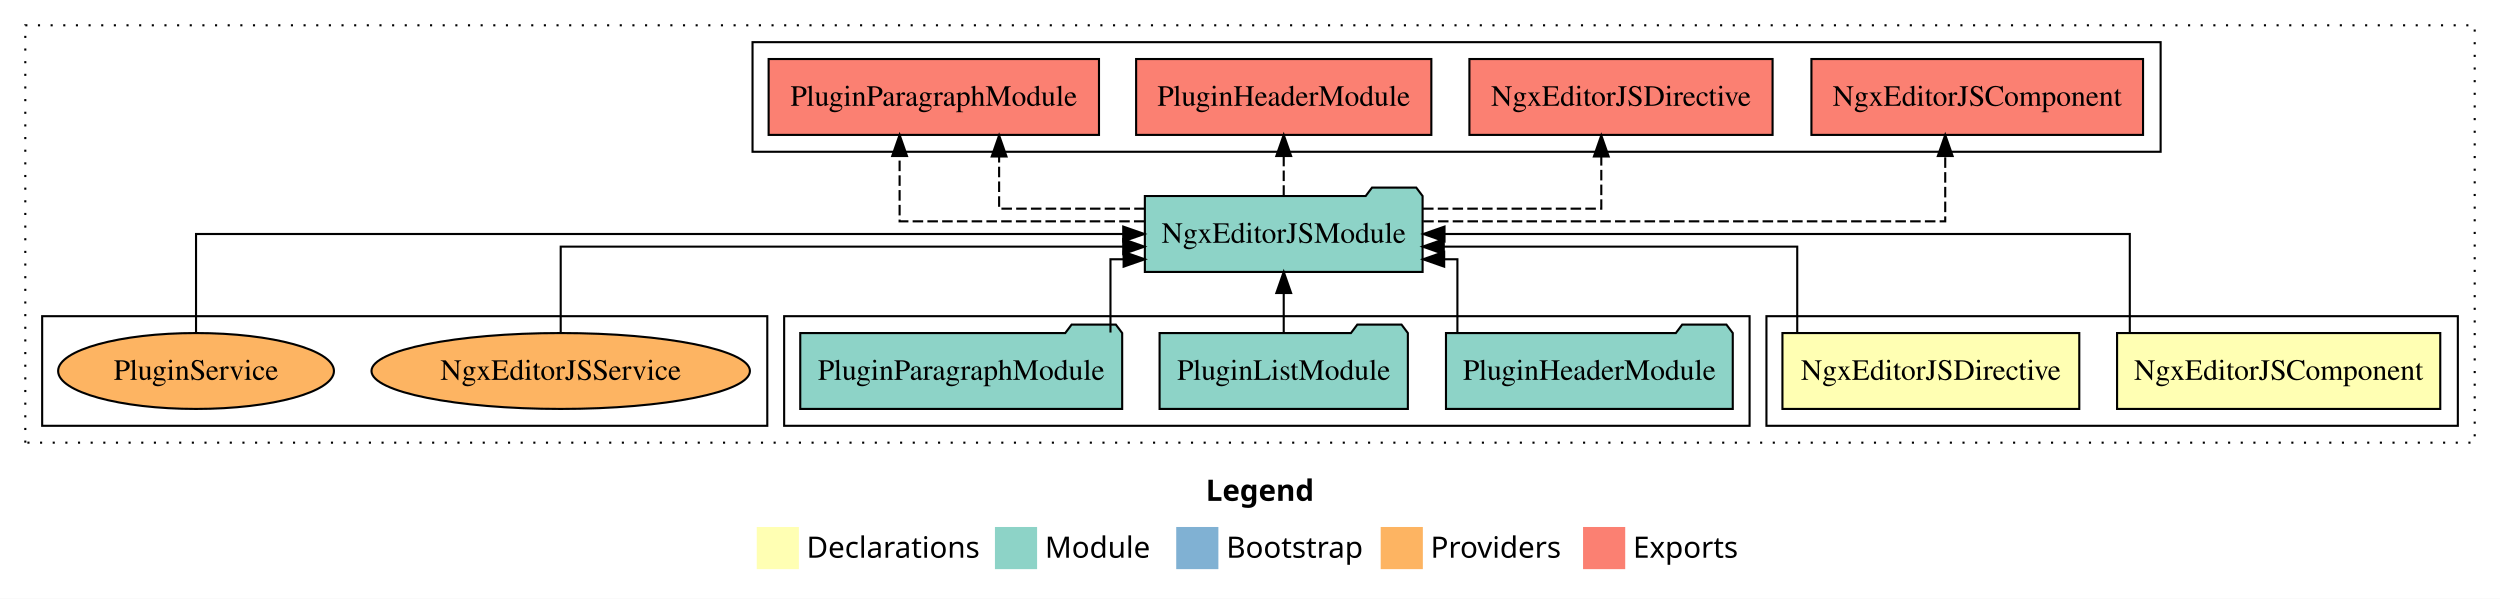
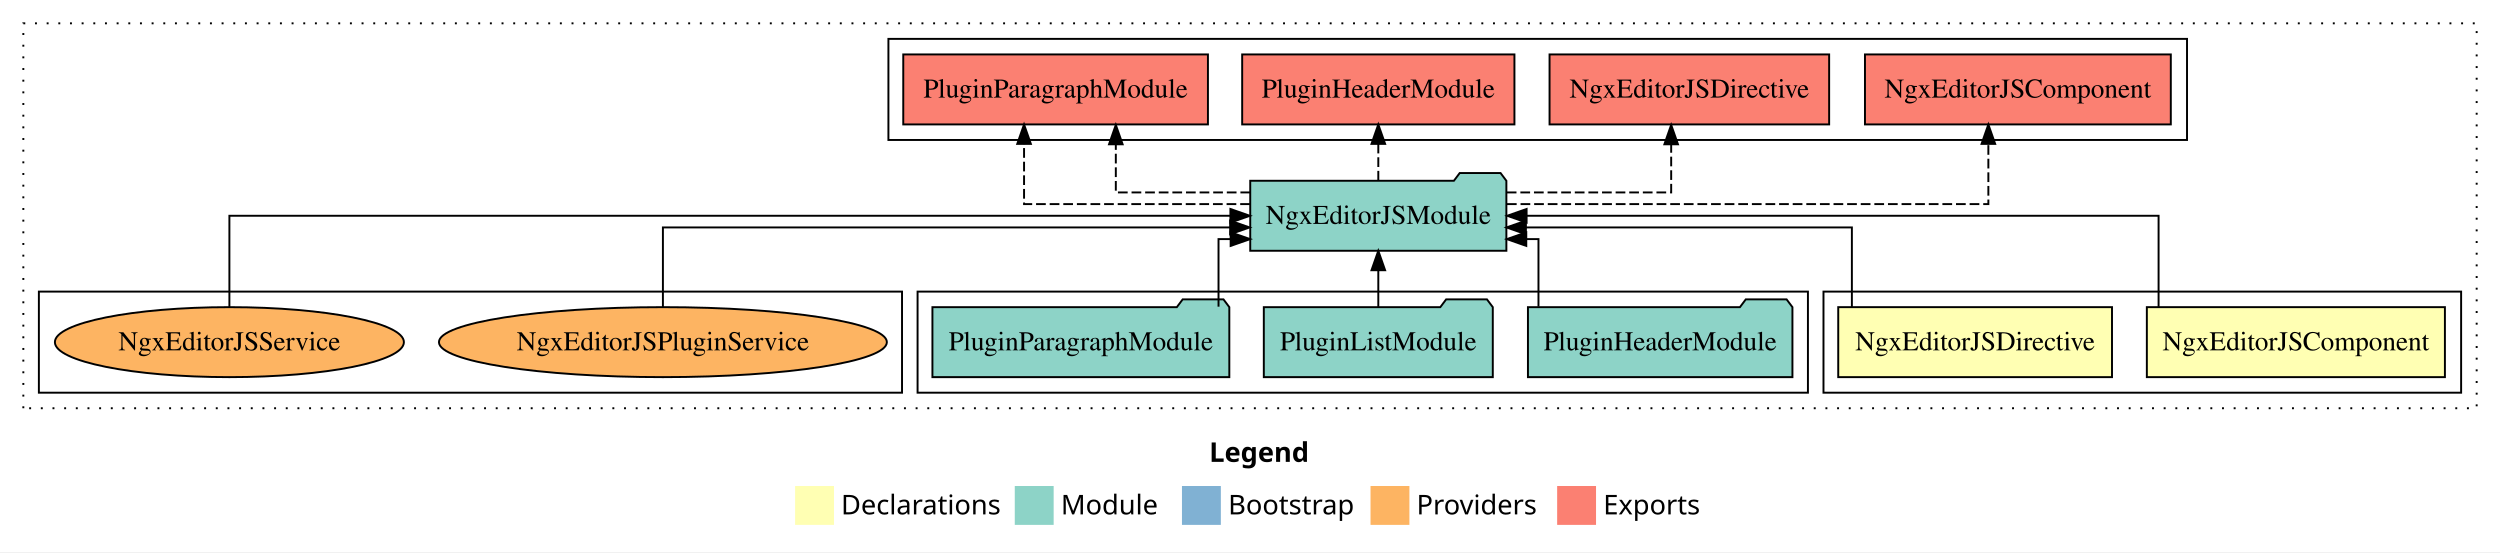
- <svg xmlns="http://www.w3.org/2000/svg" width="1186pt" height="284pt" viewBox="0.00 0.00 1186.00 284.00">
+ <svg xmlns="http://www.w3.org/2000/svg" width="1286pt" height="284pt" viewBox="0.00 0.00 1286.00 284.00">
  <g id="graph0" class="graph" transform="scale(1 1) rotate(0) translate(4 280)">
-     <polygon fill="#ffffff" stroke="transparent" points="-4,4 -4,-280 1182,-280 1182,4 -4,4" />
-     <text text-anchor="start" x="568.009" y="-42.4" font-family="sans-serif" font-weight="bold" font-size="14.00" fill="#000000">Legend</text>
-     <polygon fill="#ffffb3" stroke="transparent" points="355,-10 355,-30 375,-30 375,-10 355,-10" />
-     <text text-anchor="start" x="378.629" y="-15.4" font-family="sans-serif" font-size="14.00" fill="#000000">  Declarations</text>
-     <polygon fill="#8dd3c7" stroke="transparent" points="468,-10 468,-30 488,-30 488,-10 468,-10" />
-     <text text-anchor="start" x="491.725" y="-15.4" font-family="sans-serif" font-size="14.00" fill="#000000">  Module</text>
-     <polygon fill="#80b1d3" stroke="transparent" points="554,-10 554,-30 574,-30 574,-10 554,-10" />
-     <text text-anchor="start" x="577.781" y="-15.4" font-family="sans-serif" font-size="14.00" fill="#000000">  Bootstrap</text>
-     <polygon fill="#fdb462" stroke="transparent" points="651,-10 651,-30 671,-30 671,-10 651,-10" />
-     <text text-anchor="start" x="674.673" y="-15.4" font-family="sans-serif" font-size="14.00" fill="#000000">  Providers</text>
-     <polygon fill="#fb8072" stroke="transparent" points="747,-10 747,-30 767,-30 767,-10 747,-10" />
-     <text text-anchor="start" x="770.726" y="-15.4" font-family="sans-serif" font-size="14.00" fill="#000000">  Exports</text>
+     <polygon fill="#ffffff" stroke="transparent" points="-4,4 -4,-280 1282,-280 1282,4 -4,4" />
+     <text text-anchor="start" x="618.009" y="-42.4" font-family="sans-serif" font-weight="bold" font-size="14.00" fill="#000000">Legend</text>
+     <polygon fill="#ffffb3" stroke="transparent" points="405,-10 405,-30 425,-30 425,-10 405,-10" />
+     <text text-anchor="start" x="428.629" y="-15.4" font-family="sans-serif" font-size="14.00" fill="#000000">  Declarations</text>
+     <polygon fill="#8dd3c7" stroke="transparent" points="518,-10 518,-30 538,-30 538,-10 518,-10" />
+     <text text-anchor="start" x="541.725" y="-15.4" font-family="sans-serif" font-size="14.00" fill="#000000">  Module</text>
+     <polygon fill="#80b1d3" stroke="transparent" points="604,-10 604,-30 624,-30 624,-10 604,-10" />
+     <text text-anchor="start" x="627.781" y="-15.4" font-family="sans-serif" font-size="14.00" fill="#000000">  Bootstrap</text>
+     <polygon fill="#fdb462" stroke="transparent" points="701,-10 701,-30 721,-30 721,-10 701,-10" />
+     <text text-anchor="start" x="724.673" y="-15.4" font-family="sans-serif" font-size="14.00" fill="#000000">  Providers</text>
+     <polygon fill="#fb8072" stroke="transparent" points="797,-10 797,-30 817,-30 817,-10 797,-10" />
+     <text text-anchor="start" x="820.726" y="-15.4" font-family="sans-serif" font-size="14.00" fill="#000000">  Exports</text>
    <g id="clust1" class="cluster">
-       <polygon fill="none" stroke="#000000" stroke-dasharray="1,5" points="8,-70 8,-268 1170,-268 1170,-70 8,-70" />
+       <polygon fill="none" stroke="#000000" stroke-dasharray="1,5" points="8,-70 8,-268 1270,-268 1270,-70 8,-70" />
    </g>
    <g id="clust2" class="cluster">
-       <polygon fill="none" stroke="#000000" points="834,-78 834,-130 1162,-130 1162,-78 834,-78" />
+       <polygon fill="none" stroke="#000000" points="934,-78 934,-130 1262,-130 1262,-78 934,-78" />
    </g>
    <g id="clust5" class="cluster">
-       <polygon fill="none" stroke="#000000" points="368,-78 368,-130 826,-130 826,-78 368,-78" />
+       <polygon fill="none" stroke="#000000" points="468,-78 468,-130 926,-130 926,-78 468,-78" />
    </g>
    <g id="clust6" class="cluster">
-       <polygon fill="none" stroke="#000000" points="353,-208 353,-260 1021,-260 1021,-208 353,-208" />
+       <polygon fill="none" stroke="#000000" points="453,-208 453,-260 1121,-260 1121,-208 453,-208" />
    </g>
    <g id="clust8" class="cluster">
-       <polygon fill="none" stroke="#000000" points="16,-78 16,-130 360,-130 360,-78 16,-78" />
+       <polygon fill="none" stroke="#000000" points="16,-78 16,-130 460,-130 460,-78 16,-78" />
    </g>
    <g id="node1" class="node">
-       <polygon fill="#ffffb3" stroke="#000000" points="1153.661,-122 1000.339,-122 1000.339,-86 1153.661,-86 1153.661,-122" />
-       <text text-anchor="middle" x="1077" y="-99.8" font-family="Times,serif" font-size="14.00" fill="#000000">NgxEditorJSComponent</text>
+       <polygon fill="#ffffb3" stroke="#000000" points="1253.661,-122 1100.339,-122 1100.339,-86 1253.661,-86 1253.661,-122" />
+       <text text-anchor="middle" x="1177" y="-99.8" font-family="Times,serif" font-size="14.00" fill="#000000">NgxEditorJSComponent</text>
    </g>
    <g id="node3" class="node">
-       <polygon fill="#8dd3c7" stroke="#000000" points="670.878,-187 667.878,-191 646.878,-191 643.878,-187 539.122,-187 539.122,-151 670.878,-151 670.878,-187" />
-       <text text-anchor="middle" x="605" y="-164.8" font-family="Times,serif" font-size="14.00" fill="#000000">NgxEditorJSModule</text>
+       <polygon fill="#8dd3c7" stroke="#000000" points="770.878,-187 767.878,-191 746.878,-191 743.878,-187 639.122,-187 639.122,-151 770.878,-151 770.878,-187" />
+       <text text-anchor="middle" x="705" y="-164.8" font-family="Times,serif" font-size="14.00" fill="#000000">NgxEditorJSModule</text>
    </g>
    <g id="edge1" class="edge">
-       <path fill="none" stroke="#000000" d="M1006.375,-122.106C1006.375,-141.339 1006.375,-169 1006.375,-169 1006.375,-169 681.279,-169 681.279,-169" />
-       <polygon fill="#000000" stroke="#000000" points="681.279,-165.5 671.279,-169 681.279,-172.5 681.279,-165.5" />
+       <path fill="none" stroke="#000000" d="M1106.375,-122.106C1106.375,-141.339 1106.375,-169 1106.375,-169 1106.375,-169 781.279,-169 781.279,-169" />
+       <polygon fill="#000000" stroke="#000000" points="781.279,-165.5 771.279,-169 781.279,-172.5 781.279,-165.5" />
    </g>
    <g id="node2" class="node">
-       <polygon fill="#ffffb3" stroke="#000000" points="982.412,-122 841.588,-122 841.588,-86 982.412,-86 982.412,-122" />
-       <text text-anchor="middle" x="912" y="-99.8" font-family="Times,serif" font-size="14.00" fill="#000000">NgxEditorJSDirective</text>
+       <polygon fill="#ffffb3" stroke="#000000" points="1082.412,-122 941.588,-122 941.588,-86 1082.412,-86 1082.412,-122" />
+       <text text-anchor="middle" x="1012" y="-99.8" font-family="Times,serif" font-size="14.00" fill="#000000">NgxEditorJSDirective</text>
    </g>
    <g id="edge2" class="edge">
-       <path fill="none" stroke="#000000" d="M848.607,-122.022C848.607,-139.373 848.607,-163 848.607,-163 848.607,-163 680.924,-163 680.924,-163" />
-       <polygon fill="#000000" stroke="#000000" points="680.924,-159.5 670.924,-163 680.924,-166.5 680.924,-159.5" />
+       <path fill="none" stroke="#000000" d="M948.607,-122.022C948.607,-139.373 948.607,-163 948.607,-163 948.607,-163 780.924,-163 780.924,-163" />
+       <polygon fill="#000000" stroke="#000000" points="780.924,-159.5 770.924,-163 780.924,-166.5 780.924,-159.5" />
    </g>
    <g id="node7" class="node">
-       <polygon fill="#fb8072" stroke="#000000" points="1012.661,-252 855.339,-252 855.339,-216 1012.661,-216 1012.661,-252" />
-       <text text-anchor="middle" x="934" y="-229.8" font-family="Times,serif" font-size="14.00" fill="#000000">NgxEditorJSComponent </text>
+       <polygon fill="#fb8072" stroke="#000000" points="1112.661,-252 955.339,-252 955.339,-216 1112.661,-216 1112.661,-252" />
+       <text text-anchor="middle" x="1034" y="-229.8" font-family="Times,serif" font-size="14.00" fill="#000000">NgxEditorJSComponent </text>
    </g>
    <g id="edge6" class="edge">
-       <path fill="none" stroke="#000000" stroke-dasharray="5,2" d="M671.168,-175C763.237,-175 918.813,-175 918.813,-175 918.813,-175 918.813,-205.977 918.813,-205.977" />
-       <polygon fill="#000000" stroke="#000000" points="915.313,-205.977 918.813,-215.977 922.313,-205.977 915.313,-205.977" />
+       <path fill="none" stroke="#000000" stroke-dasharray="5,2" d="M771.168,-175C863.237,-175 1018.813,-175 1018.813,-175 1018.813,-175 1018.813,-205.977 1018.813,-205.977" />
+       <polygon fill="#000000" stroke="#000000" points="1015.313,-205.977 1018.813,-215.977 1022.313,-205.977 1015.313,-205.977" />
    </g>
    <g id="node8" class="node">
-       <polygon fill="#fb8072" stroke="#000000" points="836.911,-252 693.089,-252 693.089,-216 836.911,-216 836.911,-252" />
-       <text text-anchor="middle" x="765" y="-229.8" font-family="Times,serif" font-size="14.00" fill="#000000">NgxEditorJSDirective </text>
+       <polygon fill="#fb8072" stroke="#000000" points="936.911,-252 793.089,-252 793.089,-216 936.911,-216 936.911,-252" />
+       <text text-anchor="middle" x="865" y="-229.8" font-family="Times,serif" font-size="14.00" fill="#000000">NgxEditorJSDirective </text>
    </g>
    <g id="edge7" class="edge">
-       <path fill="none" stroke="#000000" stroke-dasharray="5,2" d="M671.079,-181C711.558,-181 755.653,-181 755.653,-181 755.653,-181 755.653,-205.76 755.653,-205.76" />
-       <polygon fill="#000000" stroke="#000000" points="752.154,-205.76 755.653,-215.76 759.154,-205.76 752.154,-205.76" />
+       <path fill="none" stroke="#000000" stroke-dasharray="5,2" d="M771.079,-181C811.558,-181 855.653,-181 855.653,-181 855.653,-181 855.653,-205.76 855.653,-205.76" />
+       <polygon fill="#000000" stroke="#000000" points="852.154,-205.76 855.653,-215.76 859.154,-205.76 852.154,-205.76" />
    </g>
    <g id="node9" class="node">
-       <polygon fill="#fb8072" stroke="#000000" points="675.025,-252 534.975,-252 534.975,-216 675.025,-216 675.025,-252" />
-       <text text-anchor="middle" x="605" y="-229.8" font-family="Times,serif" font-size="14.00" fill="#000000">PluginHeaderModule </text>
+       <polygon fill="#fb8072" stroke="#000000" points="775.025,-252 634.975,-252 634.975,-216 775.025,-216 775.025,-252" />
+       <text text-anchor="middle" x="705" y="-229.8" font-family="Times,serif" font-size="14.00" fill="#000000">PluginHeaderModule </text>
    </g>
    <g id="edge8" class="edge">
-       <path fill="none" stroke="#000000" stroke-dasharray="5,2" d="M605,-187.106C605,-187.106 605,-205.991 605,-205.991" />
-       <polygon fill="#000000" stroke="#000000" points="601.5,-205.991 605,-215.991 608.5,-205.991 601.5,-205.991" />
+       <path fill="none" stroke="#000000" stroke-dasharray="5,2" d="M705,-187.106C705,-187.106 705,-205.991 705,-205.991" />
+       <polygon fill="#000000" stroke="#000000" points="701.5,-205.991 705,-215.991 708.5,-205.991 701.5,-205.991" />
    </g>
    <g id="node10" class="node">
-       <polygon fill="#fb8072" stroke="#000000" points="517.362,-252 360.638,-252 360.638,-216 517.362,-216 517.362,-252" />
-       <text text-anchor="middle" x="439" y="-229.8" font-family="Times,serif" font-size="14.00" fill="#000000">PluginParagraphModule </text>
+       <polygon fill="#fb8072" stroke="#000000" points="617.362,-252 460.638,-252 460.638,-216 617.362,-216 617.362,-252" />
+       <text text-anchor="middle" x="539" y="-229.8" font-family="Times,serif" font-size="14.00" fill="#000000">PluginParagraphModule </text>
    </g>
    <g id="edge9" class="edge">
-       <path fill="none" stroke="#000000" stroke-dasharray="5,2" d="M538.954,-175C486.804,-175 422.773,-175 422.773,-175 422.773,-175 422.773,-205.977 422.773,-205.977" />
-       <polygon fill="#000000" stroke="#000000" points="419.273,-205.977 422.773,-215.977 426.273,-205.977 419.273,-205.977" />
+       <path fill="none" stroke="#000000" stroke-dasharray="5,2" d="M638.954,-175C586.804,-175 522.773,-175 522.773,-175 522.773,-175 522.773,-205.977 522.773,-205.977" />
+       <polygon fill="#000000" stroke="#000000" points="519.273,-205.977 522.773,-215.977 526.273,-205.977 519.273,-205.977" />
    </g>
    <g id="edge10" class="edge">
-       <path fill="none" stroke="#000000" stroke-dasharray="5,2" d="M539.071,-181C504.796,-181 469.977,-181 469.977,-181 469.977,-181 469.977,-205.76 469.977,-205.76" />
-       <polygon fill="#000000" stroke="#000000" points="466.477,-205.76 469.977,-215.76 473.477,-205.76 466.477,-205.76" />
+       <path fill="none" stroke="#000000" stroke-dasharray="5,2" d="M639.071,-181C604.796,-181 569.977,-181 569.977,-181 569.977,-181 569.977,-205.76 569.977,-205.76" />
+       <polygon fill="#000000" stroke="#000000" points="566.477,-205.76 569.977,-215.76 573.477,-205.76 566.477,-205.76" />
    </g>
    <g id="node4" class="node">
-       <polygon fill="#8dd3c7" stroke="#000000" points="818.025,-122 815.025,-126 794.025,-126 791.025,-122 681.975,-122 681.975,-86 818.025,-86 818.025,-122" />
-       <text text-anchor="middle" x="750" y="-99.8" font-family="Times,serif" font-size="14.00" fill="#000000">PluginHeaderModule</text>
+       <polygon fill="#8dd3c7" stroke="#000000" points="918.025,-122 915.025,-126 894.025,-126 891.025,-122 781.975,-122 781.975,-86 918.025,-86 918.025,-122" />
+       <text text-anchor="middle" x="850" y="-99.8" font-family="Times,serif" font-size="14.00" fill="#000000">PluginHeaderModule</text>
    </g>
    <g id="edge3" class="edge">
-       <path fill="none" stroke="#000000" d="M687.391,-122.24C687.391,-137.571 687.391,-157 687.391,-157 687.391,-157 681.113,-157 681.113,-157" />
-       <polygon fill="#000000" stroke="#000000" points="681.113,-153.5 671.113,-157 681.113,-160.5 681.113,-153.5" />
+       <path fill="none" stroke="#000000" d="M787.391,-122.24C787.391,-137.571 787.391,-157 787.391,-157 787.391,-157 781.113,-157 781.113,-157" />
+       <polygon fill="#000000" stroke="#000000" points="781.113,-153.5 771.113,-157 781.113,-160.5 781.113,-153.5" />
    </g>
    <g id="node5" class="node">
-       <polygon fill="#8dd3c7" stroke="#000000" points="663.892,-122 660.892,-126 639.892,-126 636.892,-122 546.108,-122 546.108,-86 663.892,-86 663.892,-122" />
-       <text text-anchor="middle" x="605" y="-99.8" font-family="Times,serif" font-size="14.00" fill="#000000">PluginListModule</text>
+       <polygon fill="#8dd3c7" stroke="#000000" points="763.892,-122 760.892,-126 739.892,-126 736.892,-122 646.108,-122 646.108,-86 763.892,-86 763.892,-122" />
+       <text text-anchor="middle" x="705" y="-99.8" font-family="Times,serif" font-size="14.00" fill="#000000">PluginListModule</text>
    </g>
    <g id="edge4" class="edge">
-       <path fill="none" stroke="#000000" d="M605,-122.106C605,-122.106 605,-140.991 605,-140.991" />
-       <polygon fill="#000000" stroke="#000000" points="601.5,-140.991 605,-150.991 608.5,-140.991 601.5,-140.991" />
+       <path fill="none" stroke="#000000" d="M705,-122.106C705,-122.106 705,-140.991 705,-140.991" />
+       <polygon fill="#000000" stroke="#000000" points="701.5,-140.991 705,-150.991 708.5,-140.991 701.5,-140.991" />
    </g>
    <g id="node6" class="node">
-       <polygon fill="#8dd3c7" stroke="#000000" points="528.361,-122 525.361,-126 504.361,-126 501.361,-122 375.639,-122 375.639,-86 528.361,-86 528.361,-122" />
-       <text text-anchor="middle" x="452" y="-99.8" font-family="Times,serif" font-size="14.00" fill="#000000">PluginParagraphModule</text>
+       <polygon fill="#8dd3c7" stroke="#000000" points="628.361,-122 625.361,-126 604.361,-126 601.361,-122 475.639,-122 475.639,-86 628.361,-86 628.361,-122" />
+       <text text-anchor="middle" x="552" y="-99.8" font-family="Times,serif" font-size="14.00" fill="#000000">PluginParagraphModule</text>
    </g>
    <g id="edge5" class="edge">
-       <path fill="none" stroke="#000000" d="M522.806,-122.24C522.806,-137.571 522.806,-157 522.806,-157 522.806,-157 529.045,-157 529.045,-157" />
-       <polygon fill="#000000" stroke="#000000" points="529.045,-160.5 539.045,-157 529.044,-153.5 529.045,-160.5" />
+       <path fill="none" stroke="#000000" d="M622.806,-122.24C622.806,-137.571 622.806,-157 622.806,-157 622.806,-157 629.045,-157 629.045,-157" />
+       <polygon fill="#000000" stroke="#000000" points="629.045,-160.5 639.045,-157 629.044,-153.5 629.045,-160.5" />
    </g>
    <g id="node11" class="node">
-       <ellipse fill="#fdb462" stroke="#000000" cx="262" cy="-104" rx="89.765" ry="18" />
-       <text text-anchor="middle" x="262" y="-99.8" font-family="Times,serif" font-size="14.00" fill="#000000">NgxEditorJSService</text>
+       <ellipse fill="#fdb462" stroke="#000000" cx="337" cy="-104" rx="115.207" ry="18" />
+       <text text-anchor="middle" x="337" y="-99.8" font-family="Times,serif" font-size="14.00" fill="#000000">NgxEditorJSPluginService</text>
    </g>
    <g id="edge11" class="edge">
-       <path fill="none" stroke="#000000" d="M262,-122.022C262,-139.373 262,-163 262,-163 262,-163 528.866,-163 528.866,-163" />
-       <polygon fill="#000000" stroke="#000000" points="528.866,-166.5 538.866,-163 528.866,-159.5 528.866,-166.5" />
+       <path fill="none" stroke="#000000" d="M337,-122.022C337,-139.373 337,-163 337,-163 337,-163 628.784,-163 628.784,-163" />
+       <polygon fill="#000000" stroke="#000000" points="628.784,-166.5 638.784,-163 628.784,-159.5 628.784,-166.5" />
    </g>
    <g id="node12" class="node">
-       <ellipse fill="#fdb462" stroke="#000000" cx="89" cy="-104" rx="65.427" ry="18" />
-       <text text-anchor="middle" x="89" y="-99.8" font-family="Times,serif" font-size="14.00" fill="#000000">PluginService</text>
+       <ellipse fill="#fdb462" stroke="#000000" cx="114" cy="-104" rx="89.765" ry="18" />
+       <text text-anchor="middle" x="114" y="-99.8" font-family="Times,serif" font-size="14.00" fill="#000000">NgxEditorJSService</text>
    </g>
    <g id="edge12" class="edge">
-       <path fill="none" stroke="#000000" d="M89,-122.106C89,-141.339 89,-169 89,-169 89,-169 528.861,-169 528.861,-169" />
-       <polygon fill="#000000" stroke="#000000" points="528.861,-172.5 538.861,-169 528.861,-165.5 528.861,-172.5" />
+       <path fill="none" stroke="#000000" d="M114,-122.106C114,-141.339 114,-169 114,-169 114,-169 628.925,-169 628.925,-169" />
+       <polygon fill="#000000" stroke="#000000" points="628.925,-172.5 638.925,-169 628.925,-165.5 628.925,-172.5" />
    </g>
  </g>
</svg>
